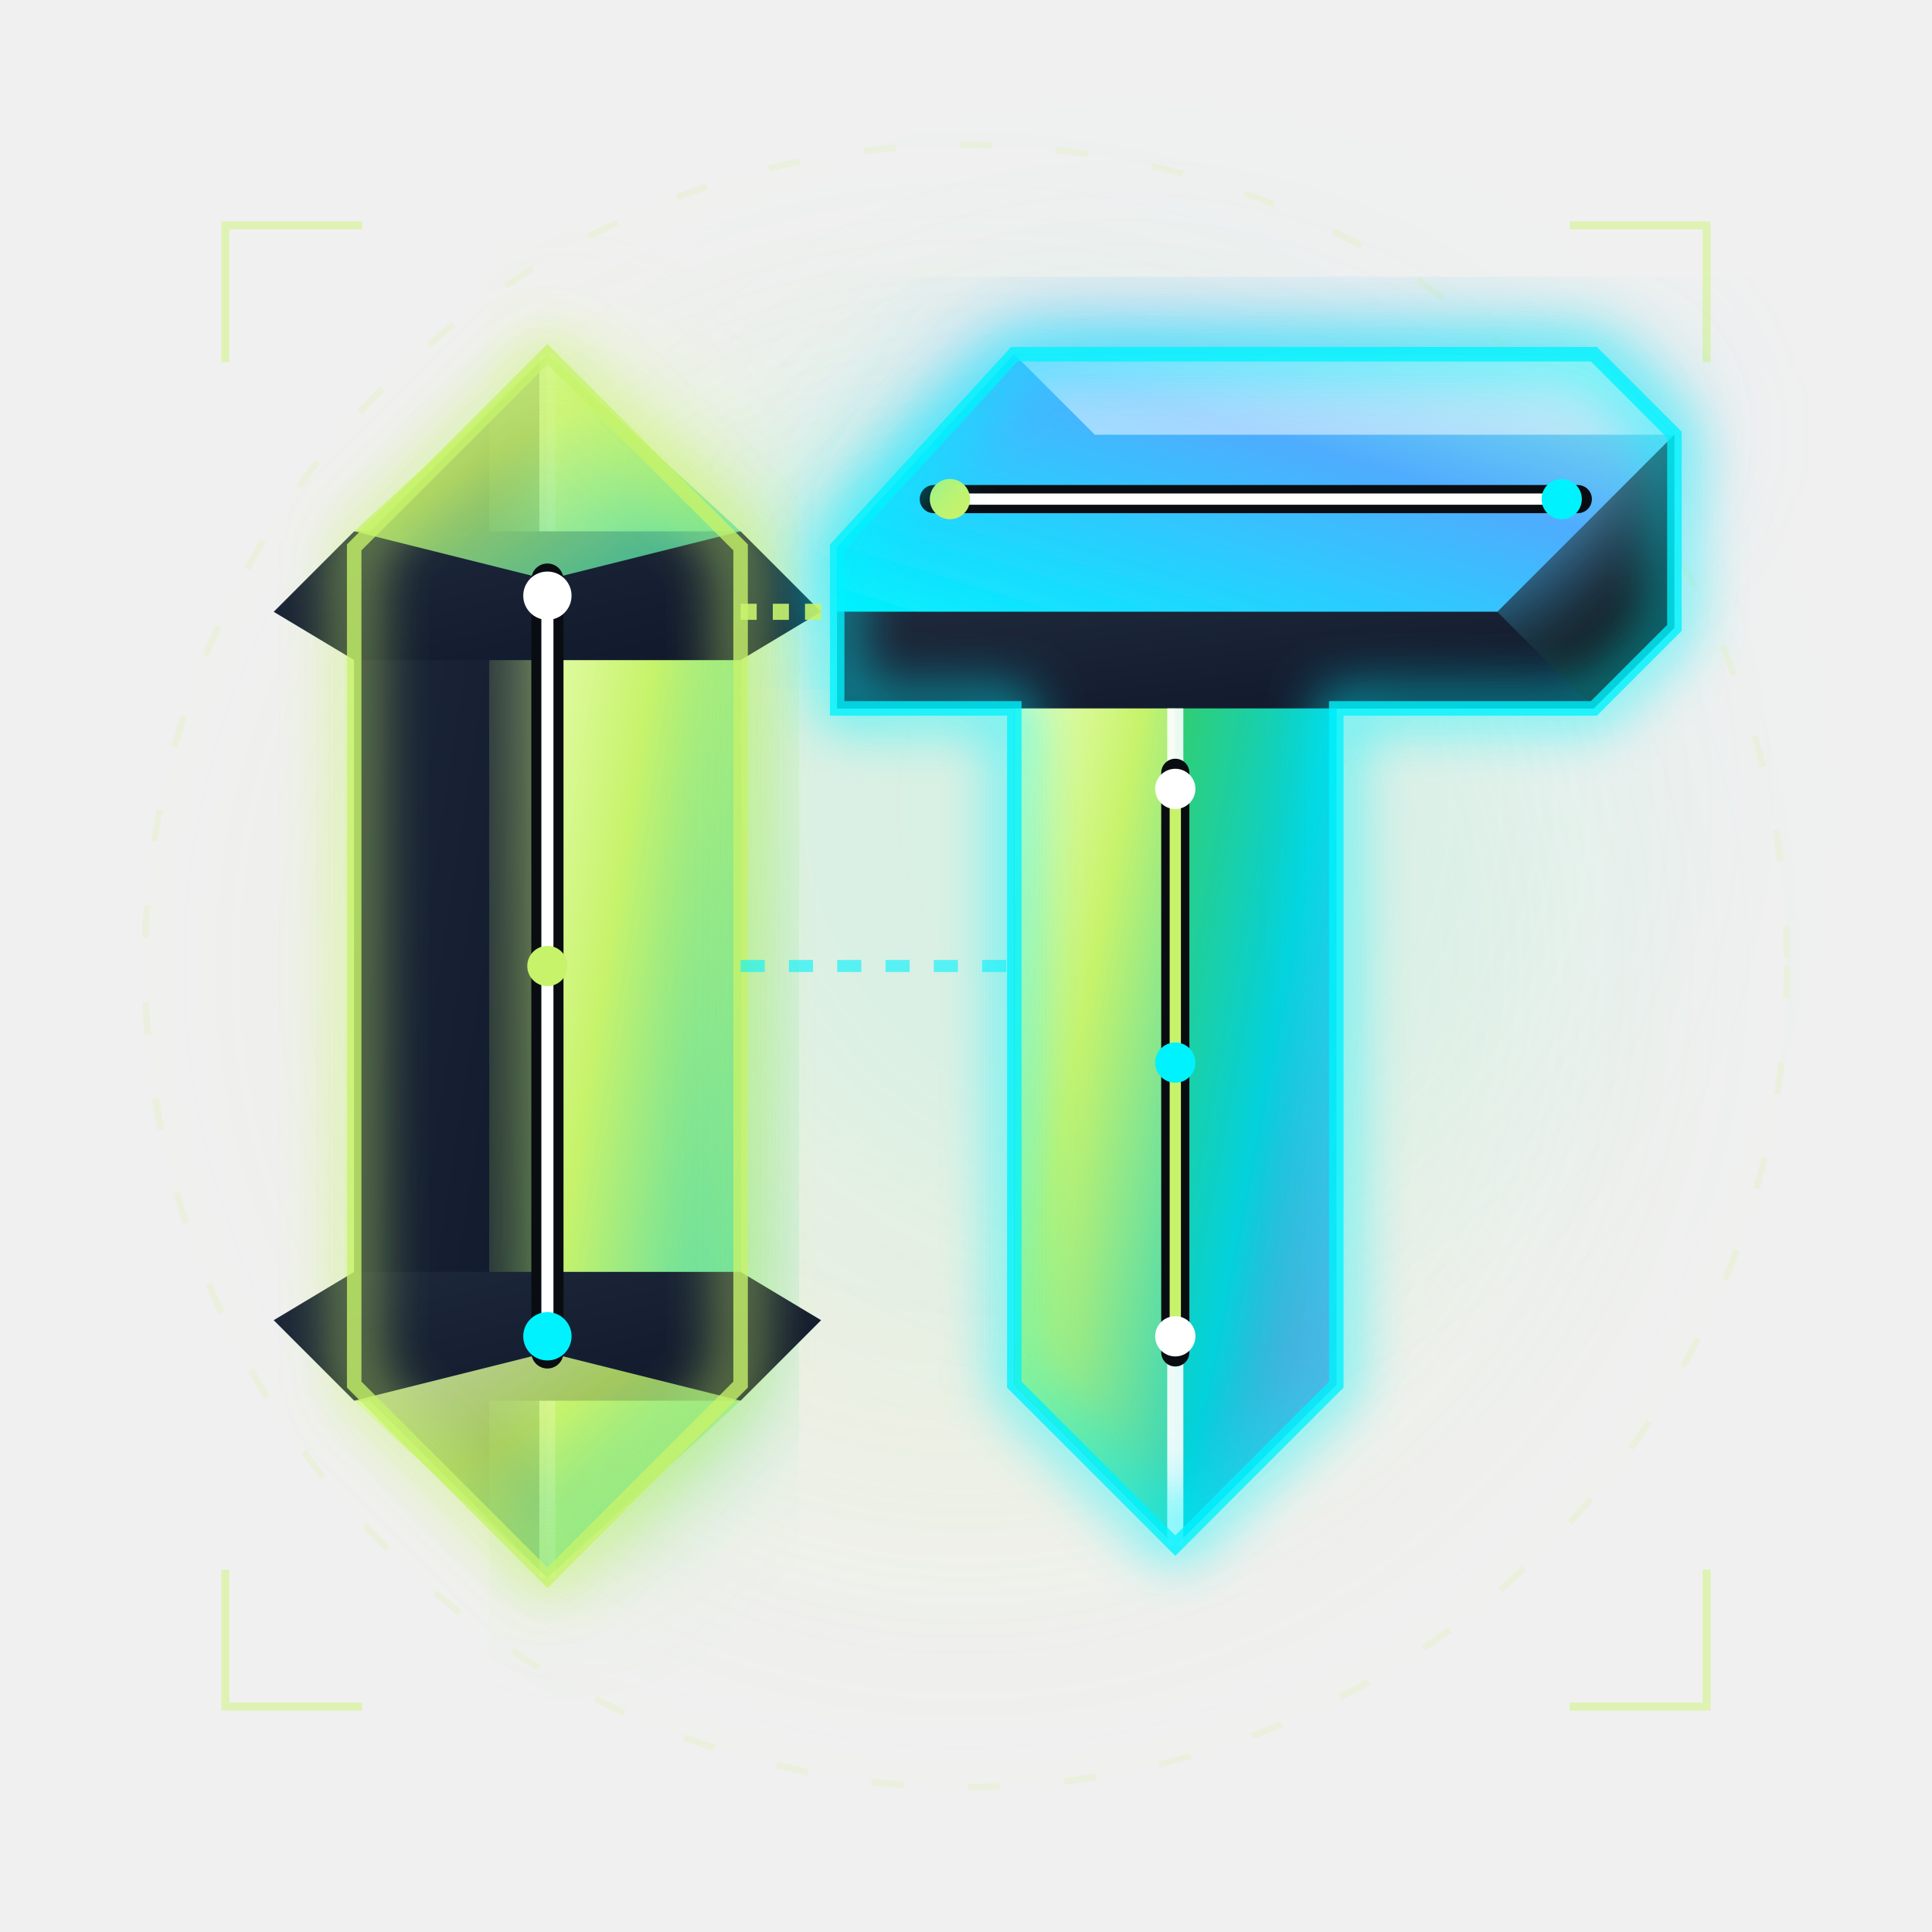
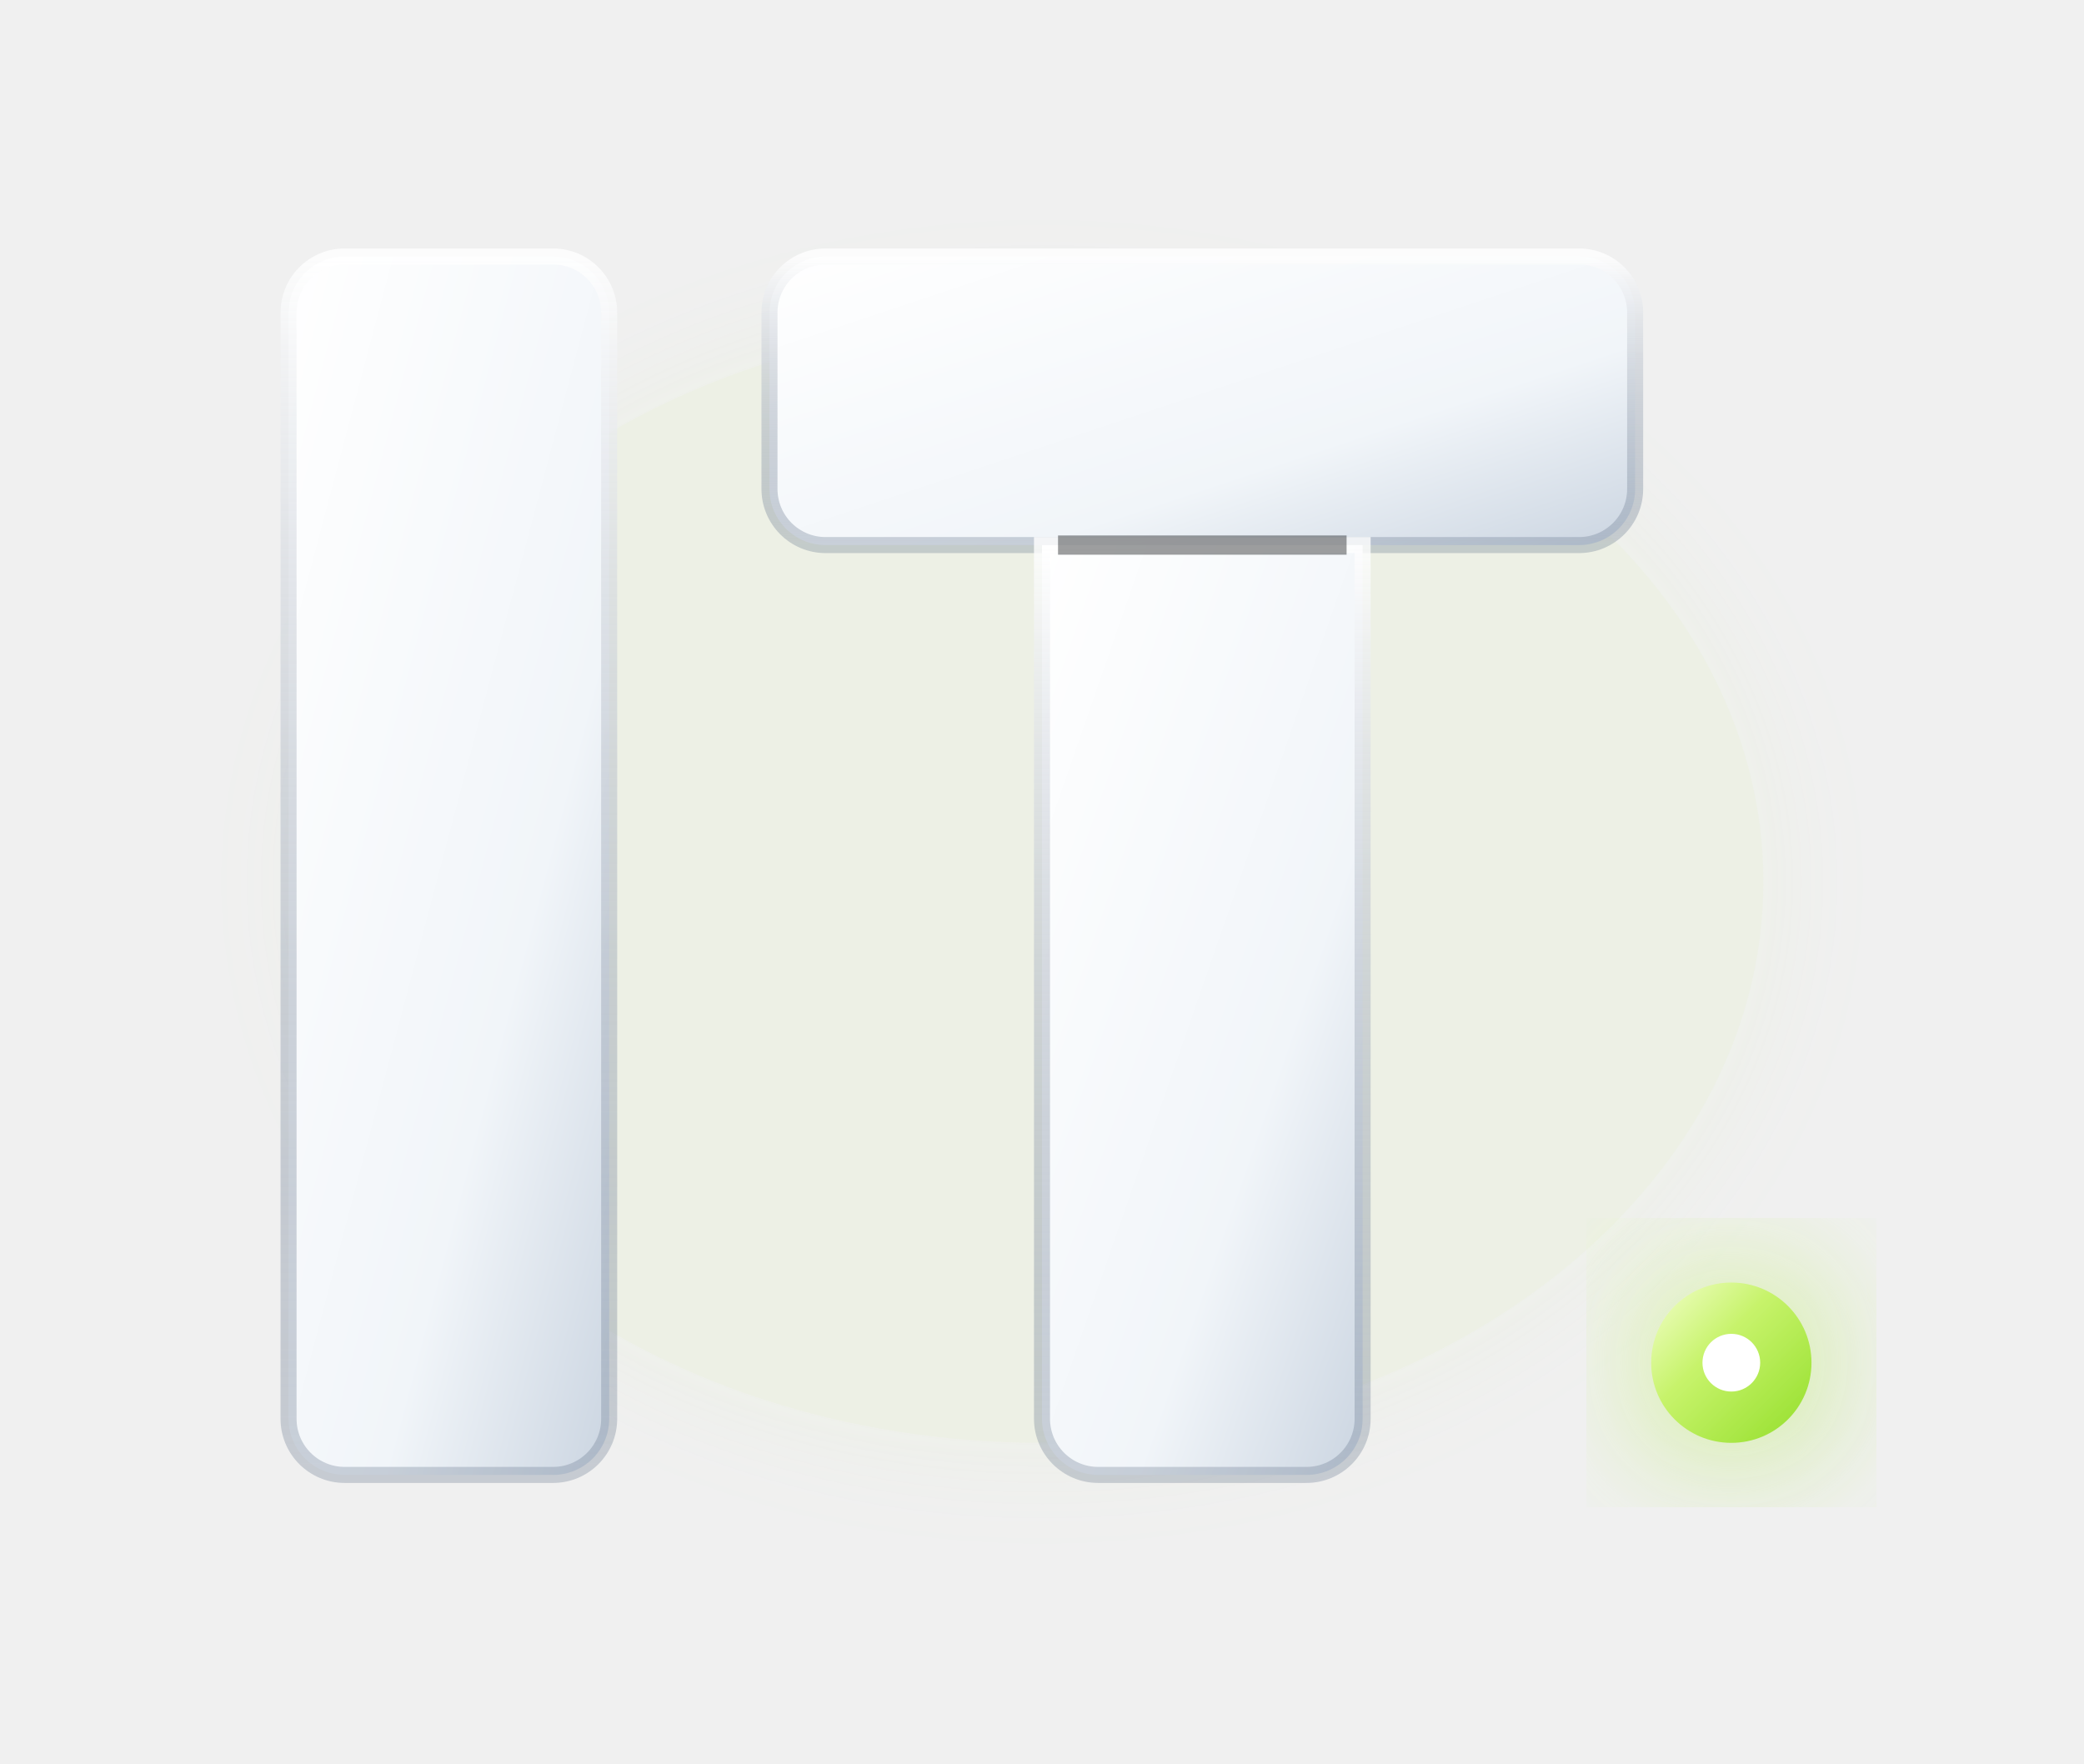
- <svg xmlns="http://www.w3.org/2000/svg" viewBox="0 0 240 240" width="100%" height="100%" fill="none">
+ <svg xmlns="http://www.w3.org/2000/svg" viewBox="0 0 130 110" width="100%" height="100%" fill="none">
  <defs>
-     <linearGradient id="limeGradient" x1="0%" y1="0%" x2="100%" y2="100%">
-       <stop offset="0%" stop-color="#efffc2" />
+     <linearGradient id="titaniumFace" x1="0%" y1="0%" x2="100%" y2="100%">
+       <stop offset="0%" stop-color="#ffffff" />
+       <stop offset="65%" stop-color="#f1f5f9" />
+       <stop offset="100%" stop-color="#cbd5e1" />
+     </linearGradient>
+     <linearGradient id="titaniumEdge" x1="0%" y1="0%" x2="0%" y2="100%">
+       <stop offset="0%" stop-color="#ffffff" stop-opacity="0.8" />
+       <stop offset="100%" stop-color="#64748b" stop-opacity="0.3" />
+     </linearGradient>
+     <linearGradient id="signatureLime" x1="0%" y1="0%" x2="100%" y2="100%">
+       <stop offset="0%" stop-color="#f4ffcd" />
      <stop offset="40%" stop-color="#c7f36b" />
-       <stop offset="100%" stop-color="#2dd4bf" />
+       <stop offset="100%" stop-color="#93de2a" />
    </linearGradient>
-     <linearGradient id="cyanGradient" x1="0%" y1="100%" x2="100%" y2="0%">
-       <stop offset="0%" stop-color="#00f2fe" />
-       <stop offset="60%" stop-color="#4facfe" />
-       <stop offset="100%" stop-color="#8cefe3" />
-     </linearGradient>
-     <linearGradient id="violetGradient" x1="0%" y1="0%" x2="100%" y2="100%">
-       <stop offset="0%" stop-color="#38ef7d" />
-       <stop offset="50%" stop-color="#00f2fe" />
-       <stop offset="100%" stop-color="#a89cf9" />
-     </linearGradient>
-     <linearGradient id="titaniumDark" x1="0%" y1="0%" x2="100%" y2="100%">
-       <stop offset="0%" stop-color="#1e293b" />
-       <stop offset="100%" stop-color="#0f172a" />
-     </linearGradient>
-     <linearGradient id="titaniumBevel" x1="0%" y1="0%" x2="0%" y2="100%">
-       <stop offset="0%" stop-color="#ffffff" stop-opacity="0.6" />
-       <stop offset="100%" stop-color="#ffffff" stop-opacity="0.05" />
-     </linearGradient>
-     <linearGradient id="scanBeamGrad" x1="0%" y1="0%" x2="100%" y2="0%">
-       <stop offset="0%" stop-color="#c7f36b" stop-opacity="0" />
-       <stop offset="50%" stop-color="#ffffff" stop-opacity="0.9" />
-       <stop offset="100%" stop-color="#00f2fe" stop-opacity="0" />
-     </linearGradient>
-     <filter id="coreGlow" x="-30%" y="-30%" width="160%" height="160%">
-       <feGaussianBlur stdDeviation="8" result="blur" />
+     <filter id="subtleGlow" x="-30%" y="-30%" width="160%" height="160%">
+       <feGaussianBlur stdDeviation="3.5" result="blur" />
      <feMerge>
        <feMergeNode in="blur" />
        <feMergeNode in="SourceGraphic" />
      </feMerge>
    </filter>
-     <filter id="ambientHalo" x="-40%" y="-40%" width="180%" height="180%">
-       <feGaussianBlur stdDeviation="16" result="blur" />
-     </filter>
-     <filter id="neonPulseFilter" x="-20%" y="-20%" width="140%" height="140%">
-       <feGaussianBlur stdDeviation="3.5" result="blur" />
+     <filter id="limeBloom" x="-40%" y="-40%" width="180%" height="180%">
+       <feGaussianBlur stdDeviation="5" result="blur" />
      <feMerge>
-         <feMergeNode in="blur" />
        <feMergeNode in="blur" />
        <feMergeNode in="SourceGraphic" />
      </feMerge>
    </filter>
  </defs>
-   <circle cx="120" cy="120" r="75" fill="#c7f36b" opacity="0.1" filter="url(#ambientHalo)" />
-   <circle cx="140" cy="100" r="60" fill="#00f2fe" opacity="0.08" filter="url(#ambientHalo)" />
-   <g opacity="0.45" stroke="#c7f36b" stroke-width="1">
-     <path d="M 28 45 L 28 28 L 45 28" fill="none" />
-     <path d="M 212 45 L 212 28 L 195 28" fill="none" />
-     <path d="M 28 195 L 28 212 L 45 212" fill="none" />
-     <path d="M 212 195 L 212 212 L 195 212" fill="none" />
-     <circle cx="120" cy="120" r="102" fill="none" stroke="#c7f36b" stroke-width="0.8" stroke-dasharray="4 8" opacity="0.3" />
+   <g class="it-monogram-core">
+     <ellipse cx="65" cy="55" rx="45" ry="35" fill="#c7f36b" opacity="0.08" filter="url(#subtleGlow)" />
+     <rect x="18" y="16" width="20" height="76" rx="3.5" fill="url(#titaniumFace)" stroke="url(#titaniumEdge)" stroke-width="1" />
+     <rect x="48" y="16" width="54" height="18" rx="3.5" fill="url(#titaniumFace)" stroke="url(#titaniumEdge)" stroke-width="1" />
+     <path d="M 65 34 L 85 34 L 85 88.5 C 85 90.43 83.43 92 81.5 92 L 68.5 92 C 66.57 92 65 90.43 65 88.5 Z" fill="url(#titaniumFace)" stroke="url(#titaniumEdge)" stroke-width="1" />
+     <line x1="66" y1="34" x2="84" y2="34" stroke="#090c10" stroke-width="1.2" opacity="0.4" />
+     <circle cx="108" cy="85" r="5" fill="url(#signatureLime)" filter="url(#limeBloom)" />
+     <circle cx="108" cy="85" r="1.8" fill="#ffffff" />
  </g>
-   <g class="monogram-i">
-     <path d="M 44 68 L 68 44 L 92 68 L 92 172 L 68 196 L 44 172 Z" fill="#070a0e" opacity="0.95" />
-     <path d="M 44 68 L 68 44 L 68 196 L 44 172 Z" fill="url(#titaniumDark)" />
-     <path d="M 68 44 L 92 68 L 92 172 L 68 196 Z" fill="url(#limeGradient)" filter="url(#coreGlow)" />
-     <line x1="68" y1="44" x2="68" y2="196" stroke="#ffffff" stroke-width="2" opacity="0.9" />
-     <polygon points="34,76 44,66 92,66 102,76 92,82 44,82" fill="url(#titaniumDark)" />
-     <polygon points="44,66 68,44 92,66 68,72" fill="url(#limeGradient)" opacity="0.8" />
-     <polygon points="34,164 44,174 92,174 102,164 92,158 44,158" fill="url(#titaniumDark)" />
-     <polygon points="44,174 68,196 92,174 68,168" fill="url(#limeGradient)" opacity="0.8" />
-     <line x1="68" y1="72" x2="68" y2="168" stroke="#090d12" stroke-width="4" stroke-linecap="round" />
-     <line x1="68" y1="74" x2="68" y2="166" stroke="#ffffff" stroke-width="1.5" stroke-linecap="round" />
-     <circle cx="68" cy="74" r="3" fill="#ffffff" />
-     <circle cx="68" cy="120" r="2.5" fill="#c7f36b" />
-     <circle cx="68" cy="166" r="3" fill="#00f2fe" />
-   </g>
-   <g class="monogram-t">
-     <path d="M 104 68 L 126 44 L 198 44 L 208 54 L 208 78 L 198 88 L 166 88 L 166 172 L 146 192 L 126 172 L 126 88 L 104 88 Z" fill="#070a0e" opacity="0.95" />
-     <polygon points="104,68 126,44 198,44 208,54 186,76 104,76" fill="url(#cyanGradient)" filter="url(#coreGlow)" />
-     <polygon points="126,44 198,44 208,54 136,54" fill="#ffffff" opacity="0.5" />
-     <polygon points="104,76 186,76 198,88 166,88 126,88 104,88" fill="url(#titaniumDark)" />
-     <polygon points="126,88 146,88 146,192 126,172" fill="url(#limeGradient)" />
-     <polygon points="146,88 166,88 166,172 146,192" fill="url(#violetGradient)" opacity="0.85" />
-     <line x1="146" y1="88" x2="146" y2="192" stroke="#ffffff" stroke-width="2" opacity="0.9" />
-     <line x1="116" y1="62" x2="196" y2="62" stroke="#090d12" stroke-width="3.5" stroke-linecap="round" />
-     <line x1="118" y1="62" x2="194" y2="62" stroke="#ffffff" stroke-width="1.4" stroke-linecap="round" />
-     <circle cx="118" cy="62" r="2.5" fill="#c7f36b" />
-     <circle cx="194" cy="62" r="2.5" fill="#00f2fe" />
-     <line x1="146" y1="96" x2="146" y2="168" stroke="#090d12" stroke-width="3.5" stroke-linecap="round" />
-     <line x1="146" y1="98" x2="146" y2="166" stroke="#c7f36b" stroke-width="1.4" stroke-linecap="round" />
-     <circle cx="146" cy="98" r="2.5" fill="#ffffff" />
-     <circle cx="146" cy="132" r="2.5" fill="#00f2fe" />
-     <circle cx="146" cy="166" r="2.5" fill="#ffffff" />
-   </g>
-   <path d="M 68 44 L 92 68 L 92 172 L 68 196 L 44 172 L 44 68 Z" fill="none" stroke="#c7f36b" stroke-width="1.8" opacity="0.85" filter="url(#neonPulseFilter)" />
-   <path d="M 126 44 L 198 44 L 208 54 L 208 78 L 198 88 L 166 88 L 166 172 L 146 192 L 126 172 L 126 88 L 104 88 L 104 68 Z" fill="none" stroke="#00f2fe" stroke-width="1.8" opacity="0.85" filter="url(#neonPulseFilter)" />
-   <line x1="92" y1="76" x2="104" y2="76" stroke="#c7f36b" stroke-width="2" stroke-dasharray="2 2" opacity="0.9" />
-   <line x1="92" y1="120" x2="126" y2="120" stroke="#00f2fe" stroke-width="1.5" stroke-dasharray="3 3" opacity="0.6" />
</svg>
